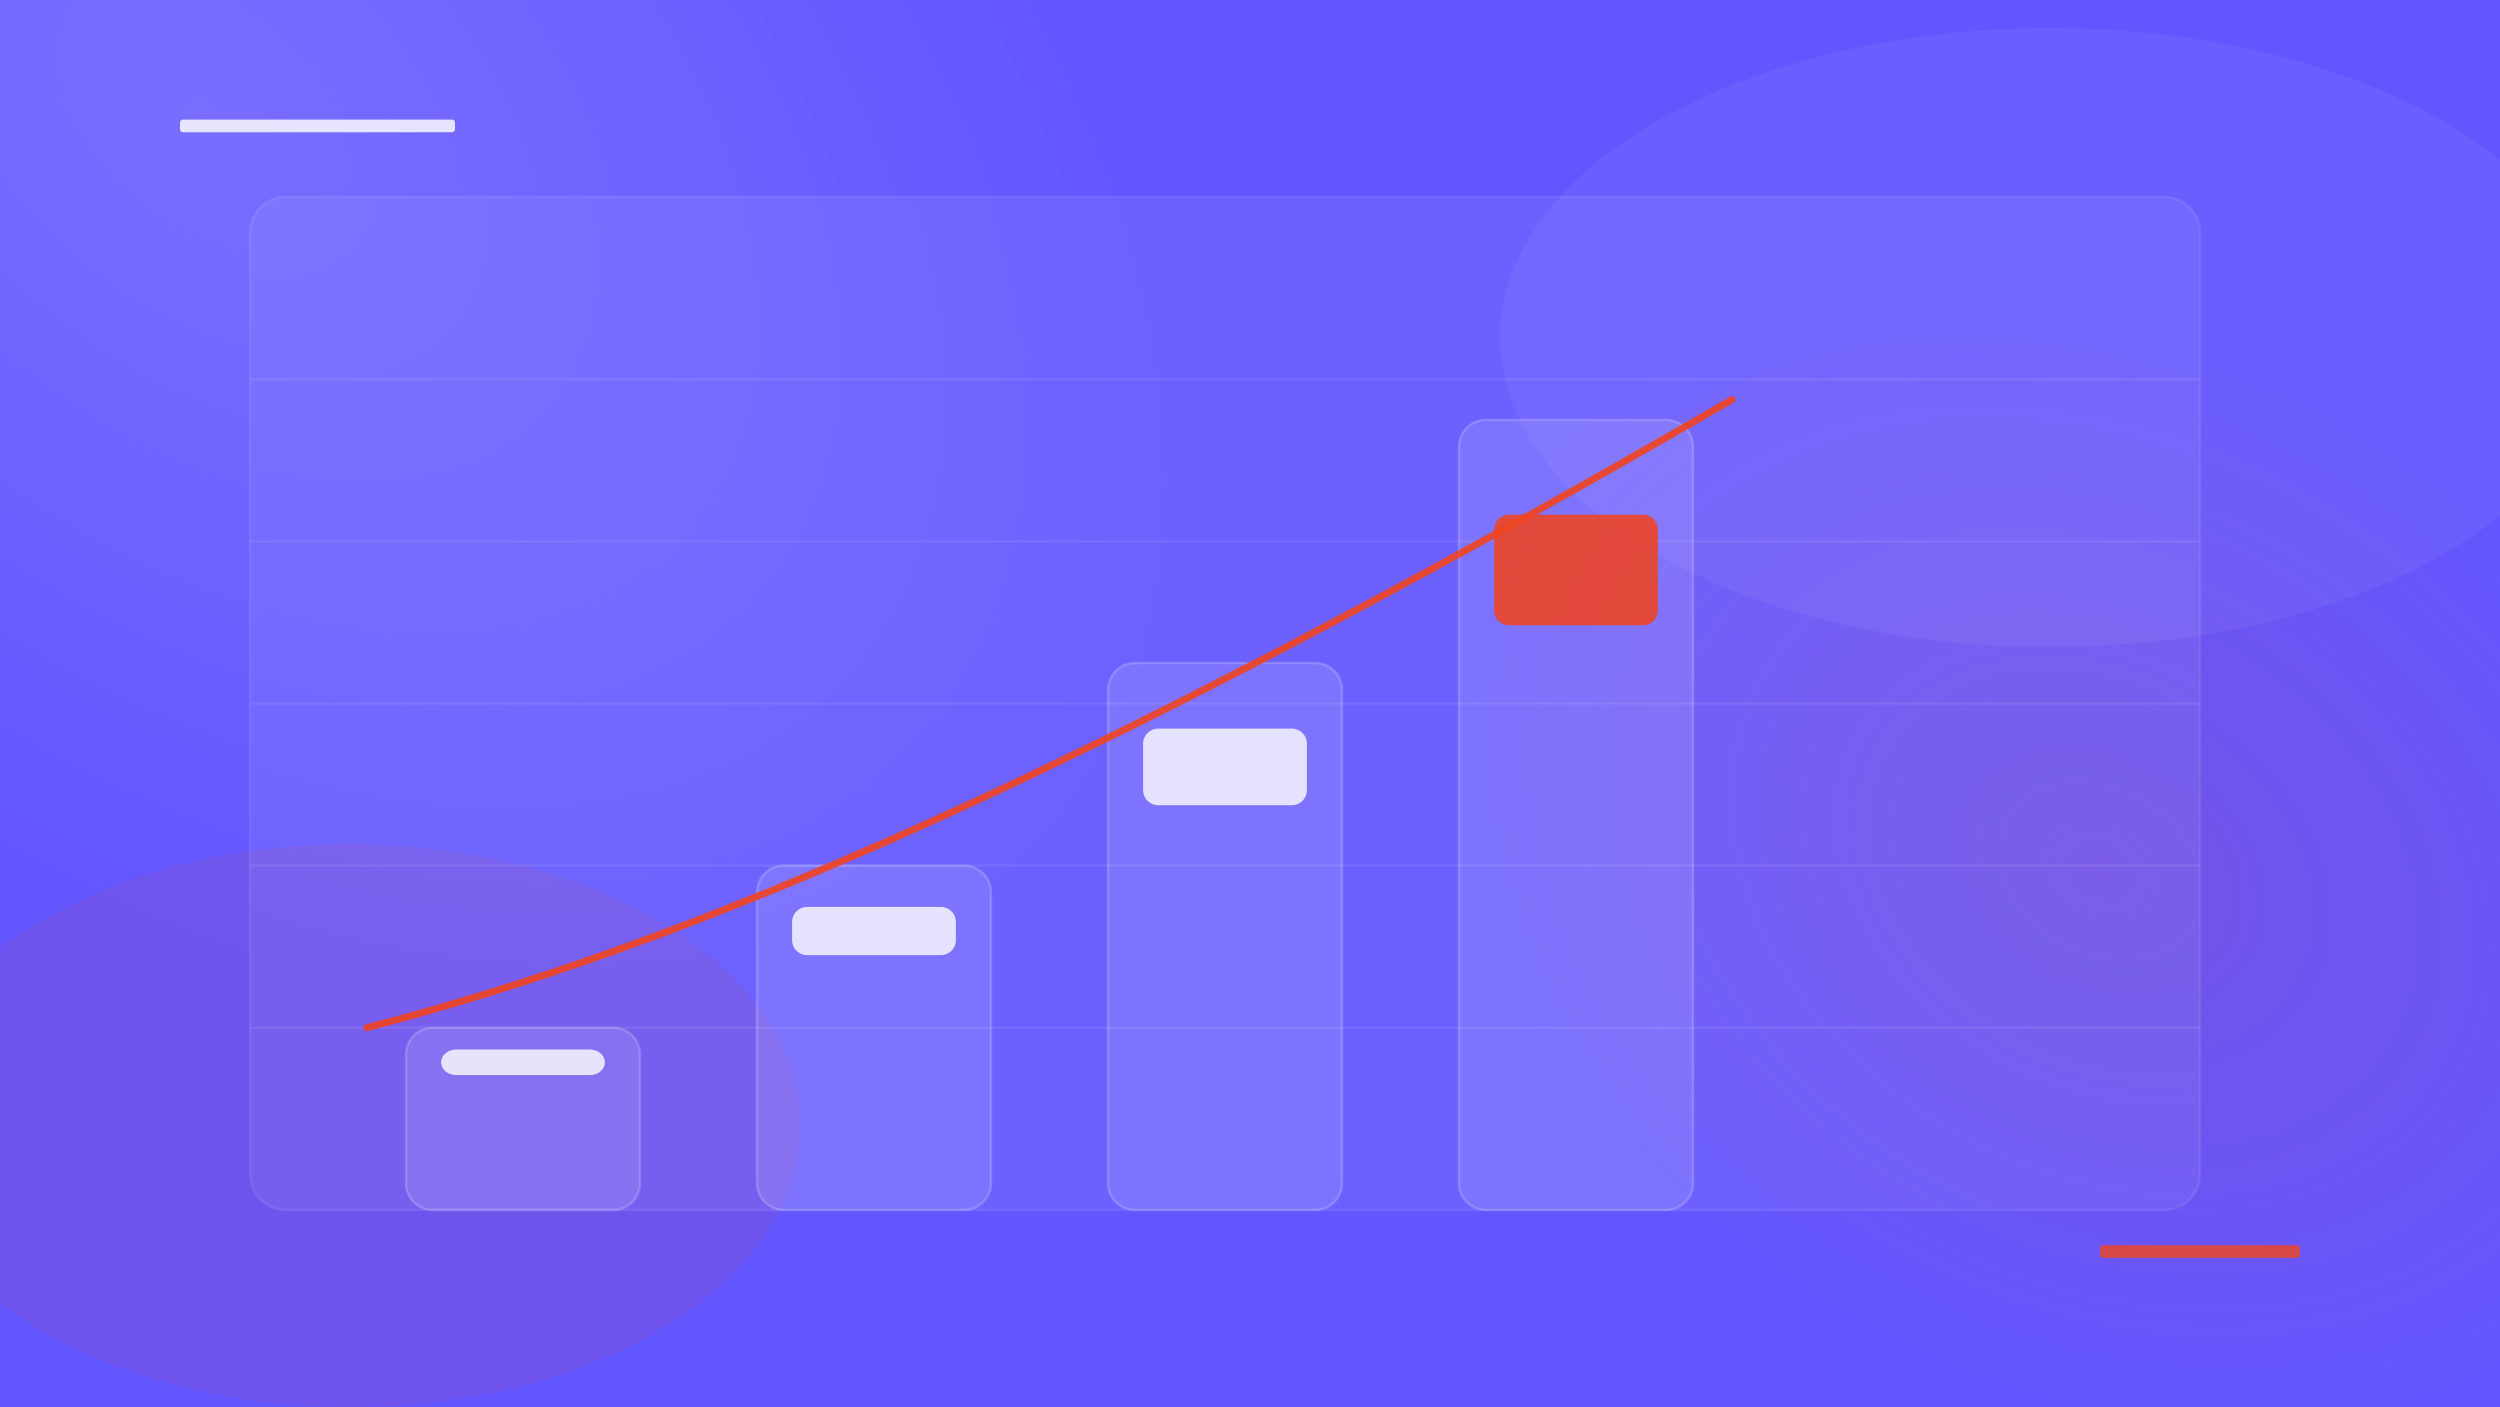
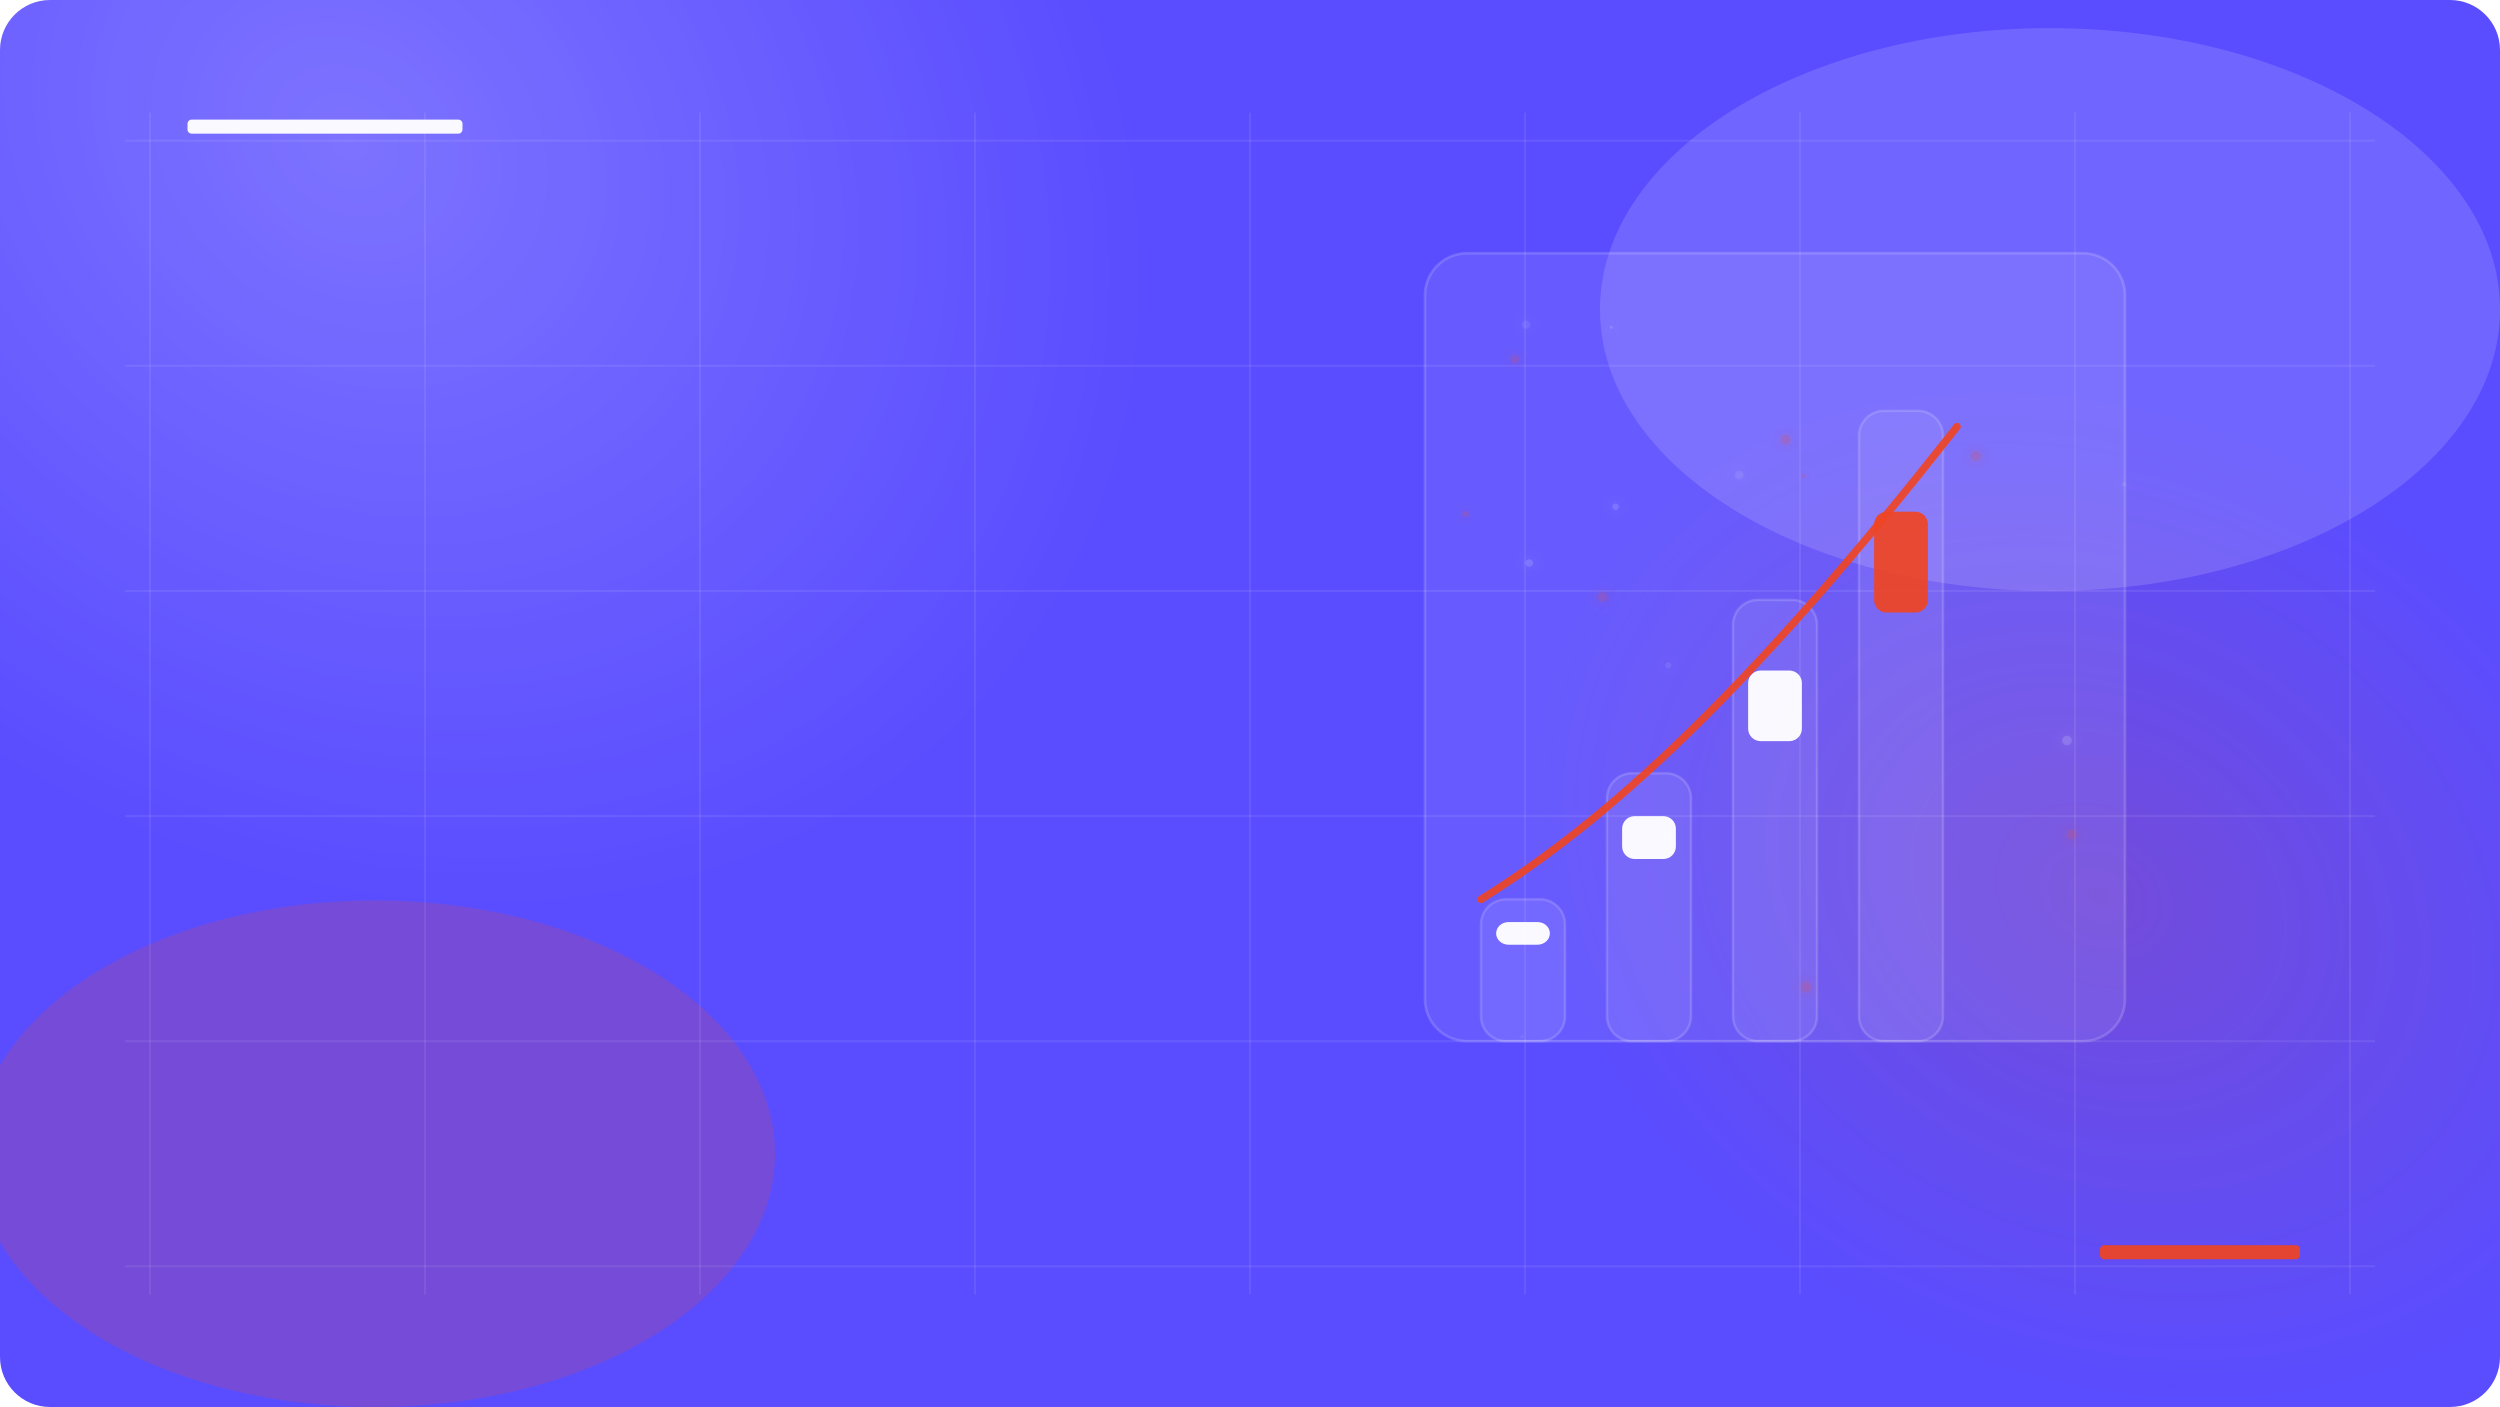
<svg xmlns="http://www.w3.org/2000/svg" width="1672" height="941" viewBox="0 0 1672 941" fill="none">
  <defs>
-     <linearGradient id="bgGradient" x1="0" y1="0" x2="1672" y2="941">
-       <stop offset="0%" stop-color="#6356FF" />
-       <stop offset="42%" stop-color="#4736FE" />
-       <stop offset="100%" stop-color="#2B1EB0" />
+     <linearGradient id="bg" x1="0" y1="0" x2="1672" y2="941">
+       <stop offset="0%" stop-color="#5A4DFF" />
+       <stop offset="46%" stop-color="#4736FE" />
+       <stop offset="100%" stop-color="#1D145F" />
    </linearGradient>
-     <radialGradient id="violetGlow" cx="0" cy="0" r="1" gradientUnits="userSpaceOnUse" gradientTransform="translate(133.76 75.28) rotate(40) scale(752.4 489.32)">
-       <stop offset="0%" stop-color="#FFFFFF" stop-opacity="0.9" />
-       <stop offset="100%" stop-color="#FFFFFF" stop-opacity="0" />
+     <radialGradient id="glow-left" cx="0" cy="0" r="1" gradientUnits="userSpaceOnUse" gradientTransform="translate(234.08 94.1) rotate(38) scale(568.48 470.5)">
+       <stop offset="0%" stop-color="rgba(255,255,255,0.96)" stop-opacity="0.22" />
+       <stop offset="100%" stop-color="rgba(255,255,255,0.96)" stop-opacity="0" />
    </radialGradient>
-     <radialGradient id="emberGlow" cx="0" cy="0" r="1" gradientUnits="userSpaceOnUse" gradientTransform="translate(1404.48 583.42) rotate(210) scale(468.16 357.58)">
-       <stop offset="0%" stop-color="#EF4523" stop-opacity="0.65" />
-       <stop offset="100%" stop-color="#EF4523" stop-opacity="0" />
+     <radialGradient id="glow-right" cx="0" cy="0" r="1" gradientUnits="userSpaceOnUse" gradientTransform="translate(1404.48 602.24) rotate(210) scale(401.28 319.94)">
+       <stop offset="0%" stop-color="rgba(239,69,35,0.92)" stop-opacity="0.18" />
+       <stop offset="100%" stop-color="rgba(239,69,35,0.92)" stop-opacity="0" />
    </radialGradient>
-     <filter id="softGlow" x="-40%" y="-40%" width="180%" height="180%">
-       <feGaussianBlur stdDeviation="13.376" result="blur" />
+     <filter id="soft-glow" x="-40%" y="-40%" width="180%" height="180%">
+       <feGaussianBlur stdDeviation="10.032" result="blur" />
      <feMerge>
        <feMergeNode in="blur" />
        <feMergeNode in="SourceGraphic" />
      </feMerge>
    </filter>
-     <filter id="fineGlow" x="-30%" y="-30%" width="160%" height="160%">
-       <feGaussianBlur stdDeviation="3.678" result="blur" />
+     <filter id="fine-glow" x="-30%" y="-30%" width="160%" height="160%">
+       <feGaussianBlur stdDeviation="4.013" result="blur" />
      <feMerge>
        <feMergeNode in="blur" />
        <feMergeNode in="SourceGraphic" />
      </feMerge>
    </filter>
  </defs>
-   <rect width="1672" height="941" fill="url(#bgGradient)" />
-   <rect width="1672" height="941" fill="url(#violetGlow)" opacity="0.16" />
-   <rect width="1672" height="941" fill="url(#emberGlow)" opacity="0.18" />
-   <ellipse cx="1371.04" cy="225.84" rx="367.84" ry="207.02" fill="rgba(255,255,255,0.05)" />
-   <ellipse cx="234.08" cy="752.8" rx="300.96" ry="188.2" fill="rgba(239,69,35,0.08)" />
-   <rect x="120.384" y="79.985" width="183.92" height="8.469" rx="2" fill="rgba(255,255,255,0.82)" />
-   <rect x="1404.48" y="832.785" width="133.76" height="8.469" rx="2" fill="rgba(239,69,35,0.82)" />
+   <rect width="1672" height="941" rx="33.44" fill="url(#bg)" />
+   <rect width="1672" height="941" fill="url(#glow-left)" />
+   <rect width="1672" height="941" fill="url(#glow-right)" />
+   <ellipse cx="1371.04" cy="207.02" rx="300.96" ry="188.2" fill="rgba(255,255,255,0.14)" />
+   <ellipse cx="250.8" cy="771.62" rx="267.52" ry="169.38" fill="rgba(239,69,35,0.18)" />
+   <rect x="125.4" y="79.985" width="183.92" height="9.41" rx="2.823" fill="rgba(255,255,255,0.96)" />
+   <rect x="1404.48" y="832.785" width="133.76" height="9.41" rx="2.823" fill="rgba(239,69,35,0.92)" />
  <g>
-     <rect x="167.2" y="131.74" width="1304.16" height="677.52" rx="24" fill="rgba(255,255,255,0.06)" stroke="rgba(255,255,255,0.08)" stroke-width="1.672" />
-     <line x1="167.2" y1="253.694" x2="1471.36" y2="253.694" stroke="rgba(255,255,255,0.08)" stroke-width="1.505" />
-     <line x1="167.2" y1="362.097" x2="1471.36" y2="362.097" stroke="rgba(255,255,255,0.08)" stroke-width="1.505" />
-     <line x1="167.2" y1="470.5" x2="1471.36" y2="470.5" stroke="rgba(255,255,255,0.08)" stroke-width="1.505" />
-     <line x1="167.2" y1="578.903" x2="1471.36" y2="578.903" stroke="rgba(255,255,255,0.08)" stroke-width="1.505" />
-     <line x1="167.2" y1="687.306" x2="1471.36" y2="687.306" stroke="rgba(255,255,255,0.08)" stroke-width="1.505" />
-     <rect x="271.533" y="687.306" width="156.499" height="121.954" rx="18" fill="rgba(255,255,255,0.12)" stroke="rgba(255,255,255,0.18)" stroke-width="1.672" />
-     <rect x="295.008" y="701.941" width="109.549" height="17.074" rx="10.032" fill="rgba(255,255,255,0.8)" />
-     <rect x="506.282" y="578.903" width="156.499" height="230.357" rx="18" fill="rgba(255,255,255,0.12)" stroke="rgba(255,255,255,0.18)" stroke-width="1.672" />
-     <rect x="529.756" y="606.546" width="109.549" height="32.25" rx="10.032" fill="rgba(255,255,255,0.8)" />
-     <rect x="741.03" y="443.399" width="156.499" height="365.861" rx="18" fill="rgba(255,255,255,0.12)" stroke="rgba(255,255,255,0.18)" stroke-width="1.672" />
-     <rect x="764.505" y="487.302" width="109.549" height="51.221" rx="10.032" fill="rgba(255,255,255,0.8)" />
-     <rect x="975.779" y="280.794" width="156.499" height="528.466" rx="18" fill="rgba(255,255,255,0.12)" stroke="rgba(255,255,255,0.18)" stroke-width="1.672" />
-     <rect x="999.254" y="344.21" width="109.549" height="73.985" rx="10.032" fill="rgba(239,69,35,0.88)" />
-     <path d="M 245.45 687.306 C 454.115 633.105, 714.947 524.702, 1158.362 267.244" stroke="rgba(239,69,35,0.92)" stroke-width="4.682" fill="none" stroke-linecap="round" />
+     <line x1="100.32" y1="75.28" x2="100.32" y2="865.72" stroke="rgba(255,255,255,0.08)" stroke-width="1.338" />
+     <line x1="284.24" y1="75.28" x2="284.24" y2="865.72" stroke="rgba(255,255,255,0.08)" stroke-width="1.338" />
+     <line x1="468.16" y1="75.28" x2="468.16" y2="865.72" stroke="rgba(255,255,255,0.08)" stroke-width="1.338" />
+     <line x1="652.08" y1="75.28" x2="652.08" y2="865.72" stroke="rgba(255,255,255,0.08)" stroke-width="1.338" />
+     <line x1="836" y1="75.28" x2="836" y2="865.72" stroke="rgba(255,255,255,0.08)" stroke-width="1.338" />
+     <line x1="1019.92" y1="75.28" x2="1019.92" y2="865.72" stroke="rgba(255,255,255,0.08)" stroke-width="1.338" />
+     <line x1="1203.84" y1="75.28" x2="1203.84" y2="865.72" stroke="rgba(255,255,255,0.08)" stroke-width="1.338" />
+     <line x1="1387.76" y1="75.28" x2="1387.76" y2="865.72" stroke="rgba(255,255,255,0.08)" stroke-width="1.338" />
+     <line x1="1571.68" y1="75.28" x2="1571.68" y2="865.72" stroke="rgba(255,255,255,0.08)" stroke-width="1.338" />
+     <line x1="83.6" y1="94.1" x2="1588.4" y2="94.1" stroke="rgba(255,255,255,0.08)" stroke-width="1.338" />
+     <line x1="83.6" y1="244.66" x2="1588.4" y2="244.66" stroke="rgba(255,255,255,0.08)" stroke-width="1.338" />
+     <line x1="83.6" y1="395.22" x2="1588.4" y2="395.22" stroke="rgba(255,255,255,0.08)" stroke-width="1.338" />
+     <line x1="83.6" y1="545.78" x2="1588.4" y2="545.78" stroke="rgba(255,255,255,0.08)" stroke-width="1.338" />
+     <line x1="83.6" y1="696.34" x2="1588.4" y2="696.34" stroke="rgba(255,255,255,0.08)" stroke-width="1.338" />
+     <line x1="83.6" y1="846.9" x2="1588.4" y2="846.9" stroke="rgba(255,255,255,0.08)" stroke-width="1.338" />
+   </g>
+   <g>
+     <rect x="953.04" y="169.38" width="468.16" height="526.96" rx="28.09" fill="rgba(255,255,255,0.08)" stroke="rgba(255,255,255,0.16)" stroke-width="1.779" />
+     <rect x="990.493" y="601.487" width="56.179" height="94.853" rx="16.72" fill="rgba(255,255,255,0.08)" stroke="rgba(255,255,255,0.16)" stroke-width="1.672" />
+     <rect x="1000.605" y="616.664" width="35.955" height="15.176" rx="8.36" fill="rgba(255,255,255,0.96)" />
+     <rect x="1074.762" y="517.174" width="56.179" height="179.166" rx="16.72" fill="rgba(255,255,255,0.08)" stroke="rgba(255,255,255,0.16)" stroke-width="1.672" />
+     <rect x="1084.874" y="545.84" width="35.955" height="28.667" rx="8.36" fill="rgba(255,255,255,0.96)" />
+     <rect x="1159.03" y="401.242" width="56.179" height="295.098" rx="16.72" fill="rgba(255,255,255,0.08)" stroke="rgba(255,255,255,0.16)" stroke-width="1.672" />
+     <rect x="1169.143" y="448.458" width="35.955" height="47.216" rx="8.36" fill="rgba(255,255,255,0.96)" />
+     <rect x="1243.299" y="274.772" width="56.179" height="421.568" rx="16.72" fill="rgba(255,255,255,0.08)" stroke="rgba(255,255,255,0.16)" stroke-width="1.672" />
+     <rect x="1253.411" y="342.223" width="35.955" height="67.451" rx="8.36" fill="rgba(239,69,35,0.92)" />
+     <path d="M 990.493 601.487 C 1074.762 548.791, 1168.394 464.478, 1308.842 285.311" stroke="rgba(239,69,35,0.92)" stroke-width="5.016" fill="none" stroke-linecap="round" />
+     <g filter="url(#fine-glow)">
+       <circle cx="1206.34" cy="318.17" r="1.32" fill="rgba(239,69,35,0.18)" />
+       <circle cx="1382.39" cy="495.23" r="3.20" fill="rgba(255,255,255,0.14)" />
+       <circle cx="1321.43" cy="304.99" r="3.40" fill="rgba(239,69,35,0.18)" />
+       <circle cx="1080.50" cy="338.88" r="2.15" fill="rgba(255,255,255,0.14)" />
+       <circle cx="1071.83" cy="399.25" r="3.24" fill="rgba(239,69,35,0.18)" />
+       <circle cx="1207.95" cy="660.08" r="3.59" fill="rgba(239,69,35,0.18)" />
+       <circle cx="1020.61" cy="217.19" r="2.69" fill="rgba(255,255,255,0.08)" />
+       <circle cx="980.12" cy="343.81" r="2.23" fill="rgba(239,69,35,0.18)" />
+       <circle cx="1022.74" cy="376.54" r="2.51" fill="rgba(255,255,255,0.14)" />
+       <circle cx="1194.24" cy="294.11" r="3.37" fill="rgba(239,69,35,0.18)" />
+       <circle cx="1163.22" cy="317.73" r="2.88" fill="rgba(255,255,255,0.08)" />
+       <circle cx="1420.39" cy="323.84" r="1.52" fill="rgba(255,255,255,0.08)" />
+       <circle cx="1077.62" cy="218.91" r="1.03" fill="rgba(255,255,255,0.14)" />
+       <circle cx="1115.76" cy="444.93" r="2.07" fill="rgba(255,255,255,0.08)" />
+       <circle cx="1017.92" cy="693.35" r="1.05" fill="rgba(255,255,255,0.08)" />
+       <circle cx="1385.69" cy="558.07" r="3.16" fill="rgba(239,69,35,0.18)" />
+       <circle cx="1114.86" cy="560.27" r="1.94" fill="rgba(255,255,255,0.08)" />
+       <circle cx="1013.15" cy="240.29" r="2.84" fill="rgba(239,69,35,0.18)" />
+     </g>
  </g>
</svg>
